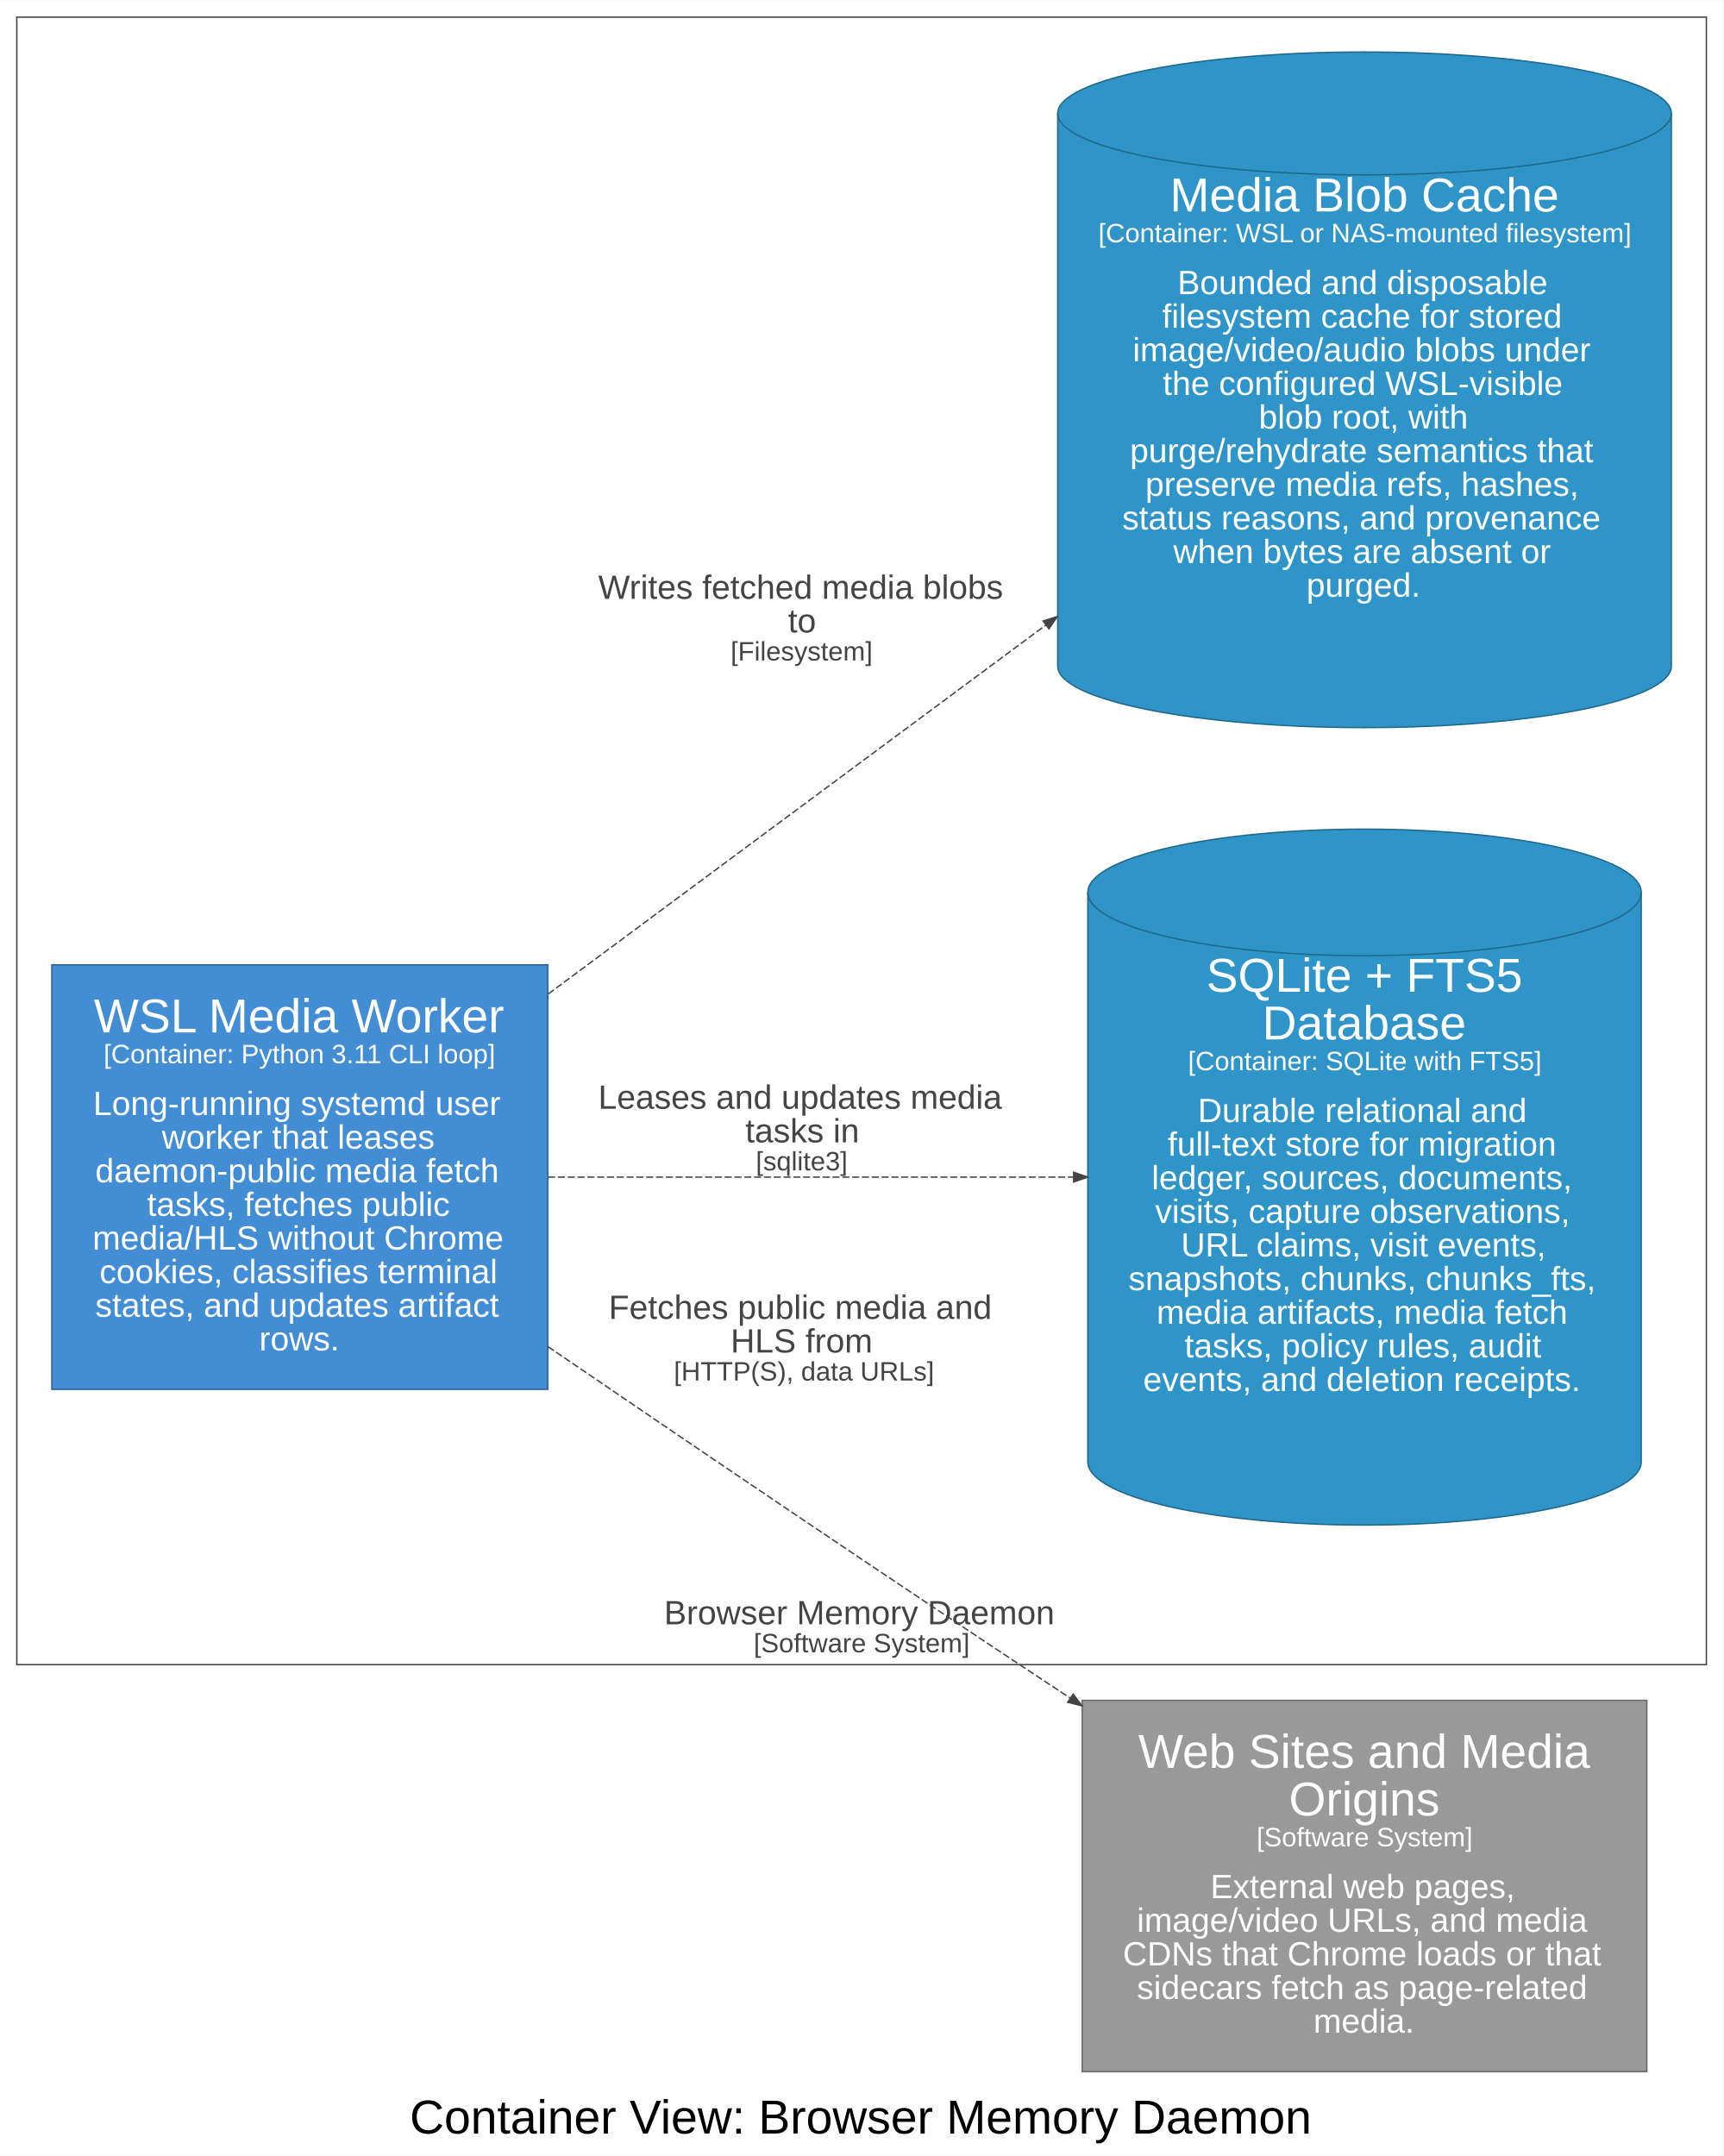
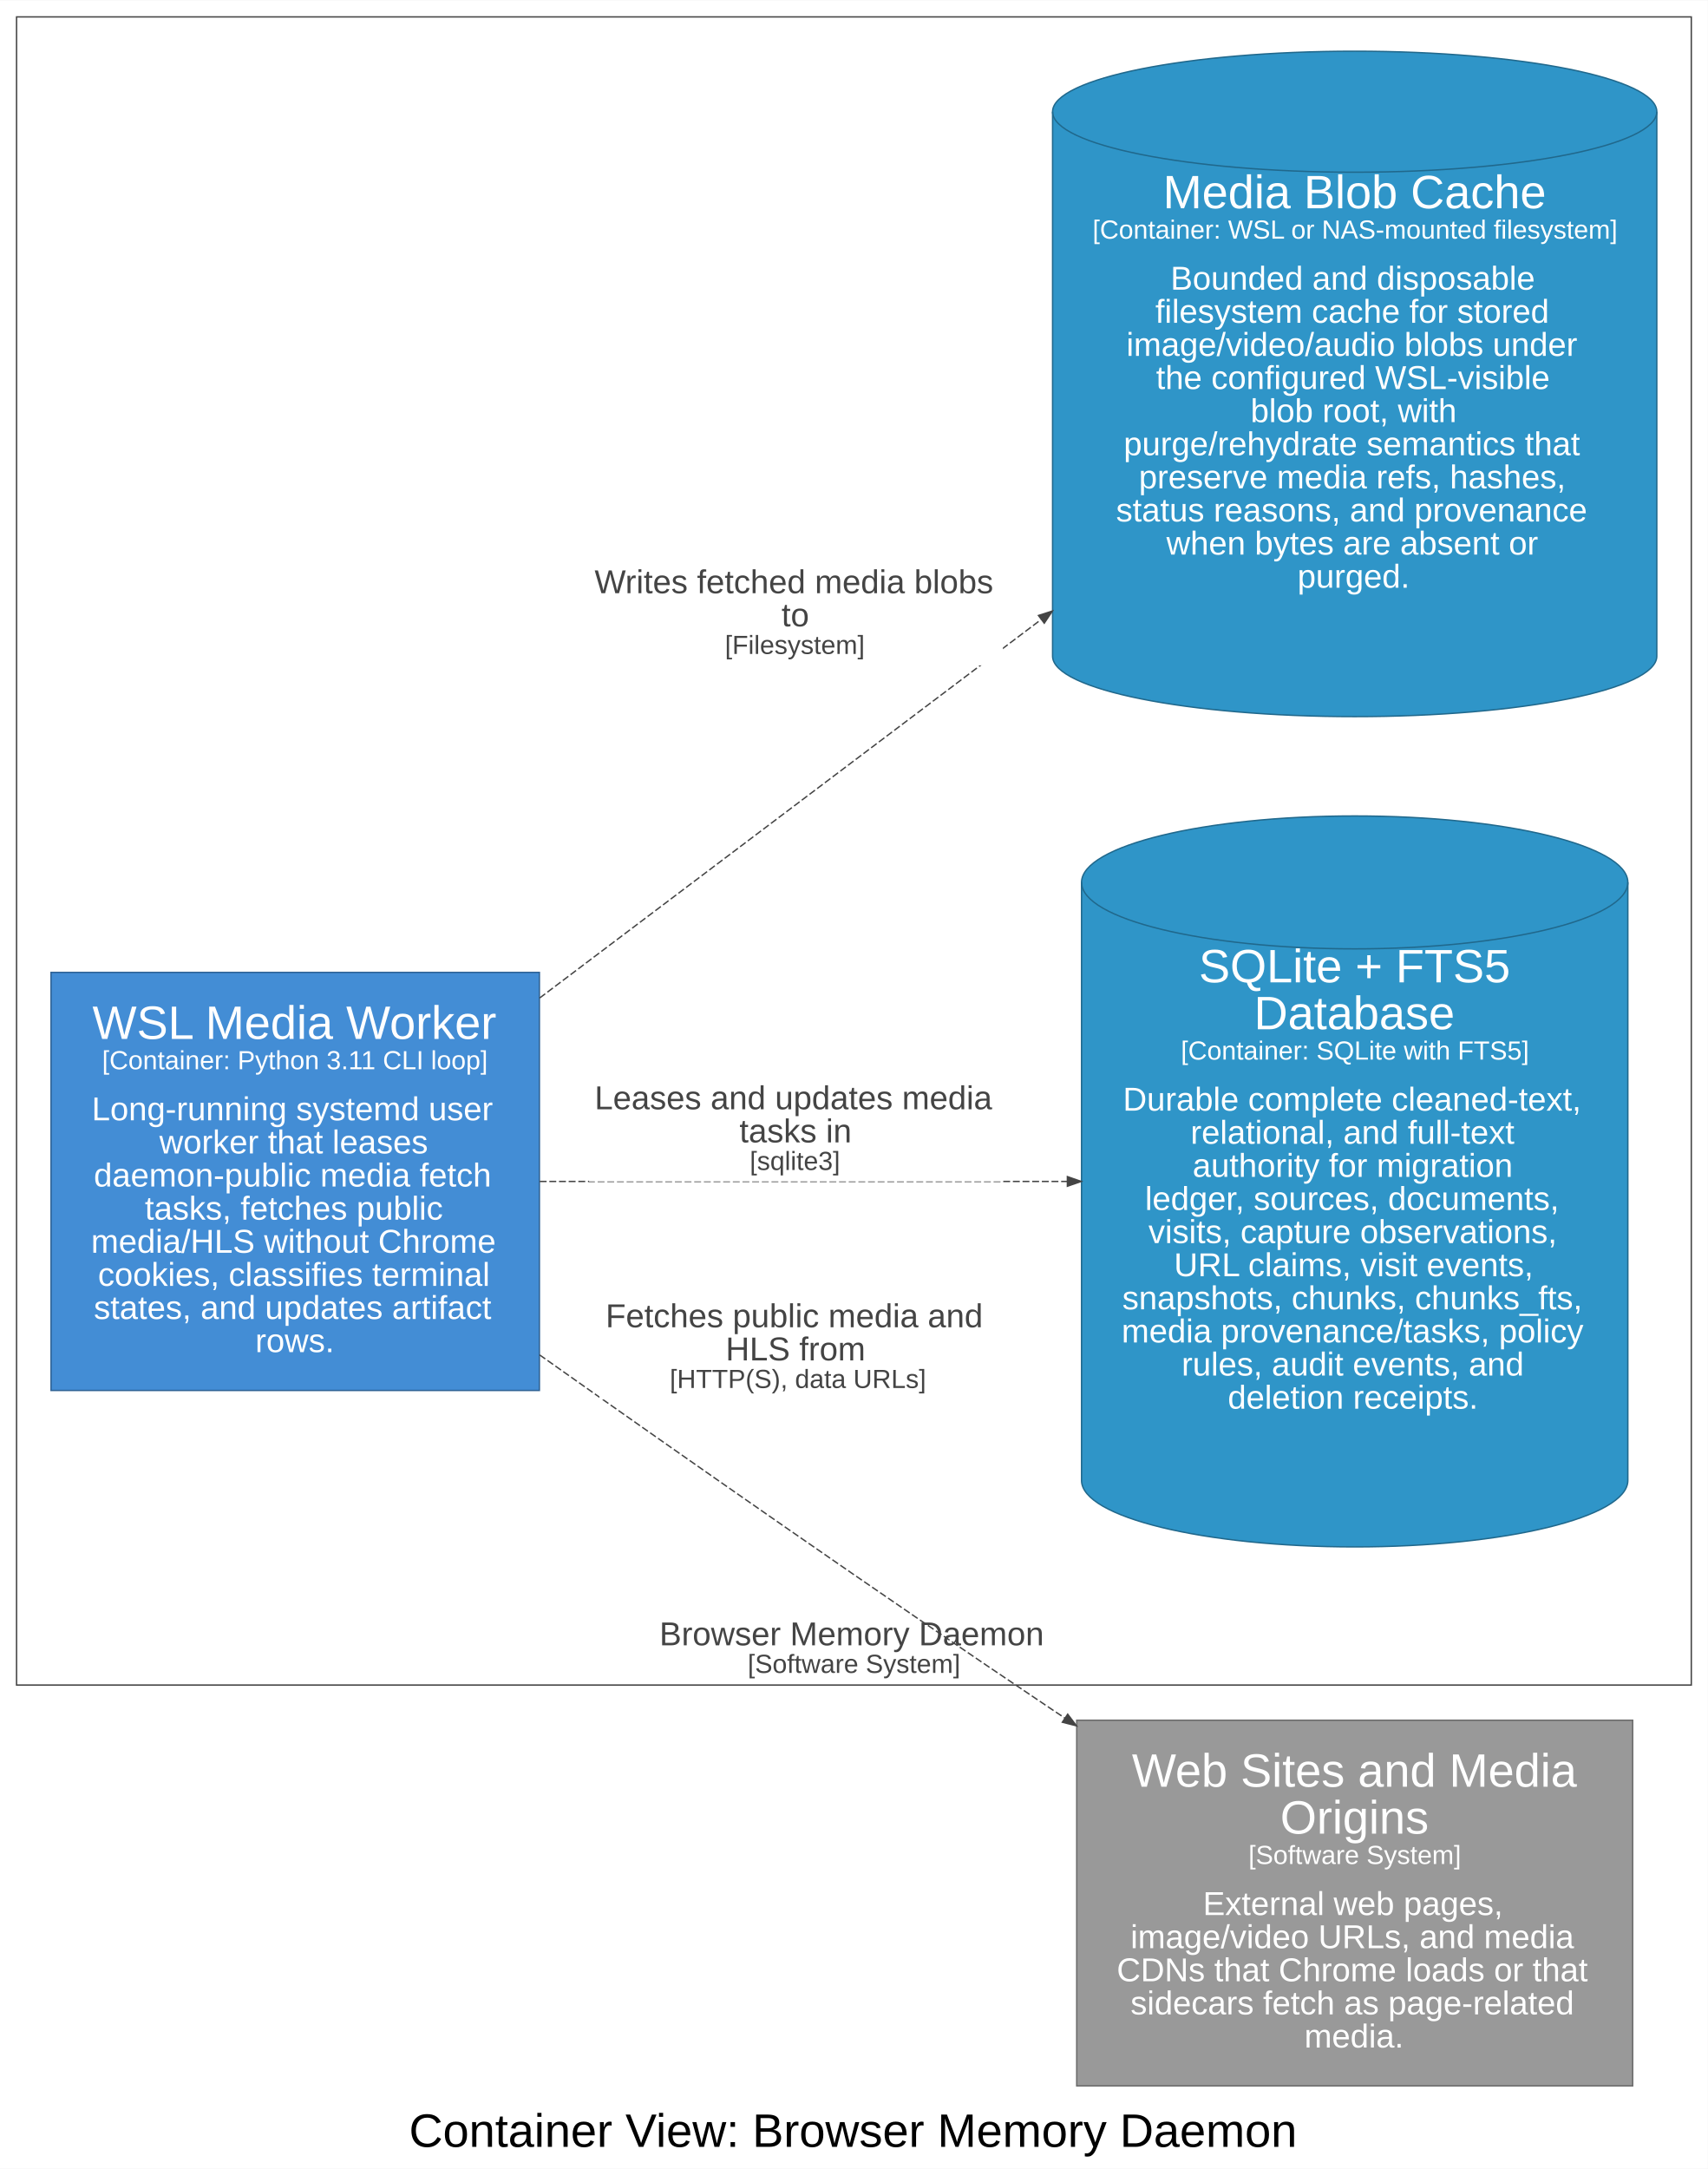
- <svg xmlns="http://www.w3.org/2000/svg" width="1230pt" height="1539pt" viewBox="0.00 0.00 1230.00 1538.50">
-   <g id="graph0" class="graph" transform="scale(1 1) rotate(0) translate(4 1534.5)">
-     <polygon fill="white" stroke="transparent" points="-4,4 -4,-1534.5 1226,-1534.5 1226,4 -4,4" />
-     <text text-anchor="start" x="288.5" y="-11.8" font-family="Arial" font-size="34.00">Container View: Browser Memory Daemon</text>
+ <svg xmlns="http://www.w3.org/2000/svg" width="1238pt" height="1572pt" viewBox="0.00 0.00 1238.00 1571.50">
+   <g id="graph0" class="graph" transform="scale(1 1) rotate(0) translate(4 1567.5)">
+     <polygon fill="white" stroke="transparent" points="-4,4 -4,-1567.5 1234,-1567.5 1234,4 -4,4" />
+     <text text-anchor="start" x="292.5" y="-11.8" font-family="Arial" font-size="34.00">Container View: Browser Memory Daemon</text>
    <g id="clust1" class="cluster">
-       <polygon fill="none" stroke="#444444" points="8,-346.5 8,-1522.5 1214,-1522.5 1214,-346.5 8,-346.5" />
-       <text text-anchor="start" x="470" y="-375.3" font-family="Arial" font-size="24.00" fill="#444444">Browser Memory Daemon</text>
-       <text text-anchor="start" x="534" y="-355.3" font-family="Arial" font-size="19.00" fill="#444444">[Software System]</text>
+       <polygon fill="none" stroke="#444444" points="8,-346.5 8,-1555.5 1222,-1555.5 1222,-346.5 8,-346.5" />
+       <text text-anchor="start" x="474" y="-375.3" font-family="Arial" font-size="24.00" fill="#444444">Browser Memory Daemon</text>
+       <text text-anchor="start" x="538" y="-355.3" font-family="Arial" font-size="19.00" fill="#444444">[Software System]</text>
    </g>
    <g id="3" class="node">
-       <polygon fill="#999999" stroke="#6b6b6b" points="1171.5,-321 768.5,-321 768.5,-56 1171.5,-56 1171.5,-321" />
-       <text text-anchor="start" x="808.5" y="-272.8" font-family="Arial" font-size="34.00" fill="#ffffff">Web Sites and Media</text>
-       <text text-anchor="start" x="916" y="-238.8" font-family="Arial" font-size="34.00" fill="#ffffff">Origins</text>
-       <text text-anchor="start" x="893" y="-216.8" font-family="Arial" font-size="19.00" fill="#ffffff">[Software System]</text>
-       <text text-anchor="start" x="860" y="-179.8" font-family="Arial" font-size="24.00" fill="#ffffff">External web pages,</text>
-       <text text-anchor="start" x="807.5" y="-155.8" font-family="Arial" font-size="24.00" fill="#ffffff">image/video URLs, and media</text>
-       <text text-anchor="start" x="797.5" y="-131.8" font-family="Arial" font-size="24.00" fill="#ffffff">CDNs that Chrome loads or that</text>
-       <text text-anchor="start" x="807.5" y="-107.8" font-family="Arial" font-size="24.00" fill="#ffffff">sidecars fetch as page-related</text>
-       <text text-anchor="start" x="933.5" y="-83.8" font-family="Arial" font-size="24.00" fill="#ffffff">media.</text>
+       <polygon fill="#999999" stroke="#6b6b6b" points="1179.5,-321 776.5,-321 776.5,-56 1179.5,-56 1179.5,-321" />
+       <text text-anchor="start" x="816.5" y="-272.8" font-family="Arial" font-size="34.00" fill="#ffffff">Web Sites and Media</text>
+       <text text-anchor="start" x="924" y="-238.8" font-family="Arial" font-size="34.00" fill="#ffffff">Origins</text>
+       <text text-anchor="start" x="901" y="-216.8" font-family="Arial" font-size="19.00" fill="#ffffff">[Software System]</text>
+       <text text-anchor="start" x="868" y="-179.8" font-family="Arial" font-size="24.00" fill="#ffffff">External web pages,</text>
+       <text text-anchor="start" x="815.5" y="-155.8" font-family="Arial" font-size="24.00" fill="#ffffff">image/video URLs, and media</text>
+       <text text-anchor="start" x="805.5" y="-131.8" font-family="Arial" font-size="24.00" fill="#ffffff">CDNs that Chrome loads or that</text>
+       <text text-anchor="start" x="815.5" y="-107.8" font-family="Arial" font-size="24.00" fill="#ffffff">sidecars fetch as page-related</text>
+       <text text-anchor="start" x="941.5" y="-83.8" font-family="Arial" font-size="24.00" fill="#ffffff">media.</text>
    </g>
-     <g id="25" class="node">
-       <polygon fill="#438dd5" stroke="#2e6295" points="387,-846 33,-846 33,-543 387,-543 387,-846" />
-       <text text-anchor="start" x="63" y="-797.8" font-family="Arial" font-size="34.00" fill="#ffffff">WSL Media Worker</text>
-       <text text-anchor="start" x="70" y="-775.8" font-family="Arial" font-size="19.00" fill="#ffffff">[Container: Python 3.11 CLI loop]</text>
-       <text text-anchor="start" x="62.5" y="-738.8" font-family="Arial" font-size="24.00" fill="#ffffff">Long-running systemd user</text>
-       <text text-anchor="start" x="111.5" y="-714.8" font-family="Arial" font-size="24.00" fill="#ffffff">worker that leases</text>
-       <text text-anchor="start" x="64" y="-690.8" font-family="Arial" font-size="24.00" fill="#ffffff">daemon-public media fetch</text>
-       <text text-anchor="start" x="101" y="-666.8" font-family="Arial" font-size="24.00" fill="#ffffff">tasks, fetches public</text>
-       <text text-anchor="start" x="62" y="-642.8" font-family="Arial" font-size="24.00" fill="#ffffff">media/HLS without Chrome</text>
-       <text text-anchor="start" x="67" y="-618.8" font-family="Arial" font-size="24.00" fill="#ffffff">cookies, classifies terminal</text>
-       <text text-anchor="start" x="64" y="-594.8" font-family="Arial" font-size="24.00" fill="#ffffff">states, and updates artifact</text>
-       <text text-anchor="start" x="181" y="-570.8" font-family="Arial" font-size="24.00" fill="#ffffff">rows.</text>
+     <g id="26" class="node">
+       <polygon fill="#438dd5" stroke="#2e6295" points="387,-863 33,-863 33,-560 387,-560 387,-863" />
+       <text text-anchor="start" x="63" y="-814.8" font-family="Arial" font-size="34.00" fill="#ffffff">WSL Media Worker</text>
+       <text text-anchor="start" x="70" y="-792.8" font-family="Arial" font-size="19.00" fill="#ffffff">[Container: Python 3.11 CLI loop]</text>
+       <text text-anchor="start" x="62.5" y="-755.8" font-family="Arial" font-size="24.00" fill="#ffffff">Long-running systemd user</text>
+       <text text-anchor="start" x="111.5" y="-731.8" font-family="Arial" font-size="24.00" fill="#ffffff">worker that leases</text>
+       <text text-anchor="start" x="64" y="-707.8" font-family="Arial" font-size="24.00" fill="#ffffff">daemon-public media fetch</text>
+       <text text-anchor="start" x="101" y="-683.8" font-family="Arial" font-size="24.00" fill="#ffffff">tasks, fetches public</text>
+       <text text-anchor="start" x="62" y="-659.8" font-family="Arial" font-size="24.00" fill="#ffffff">media/HLS without Chrome</text>
+       <text text-anchor="start" x="67" y="-635.8" font-family="Arial" font-size="24.00" fill="#ffffff">cookies, classifies terminal</text>
+       <text text-anchor="start" x="64" y="-611.8" font-family="Arial" font-size="24.00" fill="#ffffff">states, and updates artifact</text>
+       <text text-anchor="start" x="181" y="-587.8" font-family="Arial" font-size="24.00" fill="#ffffff">rows.</text>
+     </g>
+     <g id="49" class="edge">
+       <path fill="none" stroke="#444444" stroke-dasharray="5,2" d="M387.17,-585.76C494.03,-510.15 633.53,-412.59 759,-328.5 761.94,-326.53 764.9,-324.55 767.89,-322.56" />
+       <polygon fill="#444444" stroke="#444444" points="769.96,-325.39 776.35,-316.94 766.08,-319.56 769.96,-325.39" />
+       <polygon fill="white" stroke="transparent" points="430.5,-553.5 430.5,-628.5 715.5,-628.5 715.5,-553.5 430.5,-553.5" />
+       <text text-anchor="start" x="435" y="-605.8" font-family="Arial" font-size="24.00" fill="#444444">Fetches public media and</text>
+       <text text-anchor="start" x="522" y="-581.8" font-family="Arial" font-size="24.00" fill="#444444">HLS from</text>
+       <text text-anchor="start" x="481.5" y="-561.8" font-family="Arial" font-size="19.00" fill="#444444">[HTTP(S), data URLs]</text>
+     </g>
+     <g id="29" class="node">
+       <path fill="#2f95c8" stroke="#20688c" d="M1176,-928.22C1176,-954.79 1087.25,-976.38 978,-976.38 868.75,-976.38 780,-954.79 780,-928.22 780,-928.22 780,-494.78 780,-494.78 780,-468.21 868.75,-446.62 978,-446.62 1087.25,-446.62 1176,-468.21 1176,-494.78 1176,-494.78 1176,-928.22 1176,-928.22" />
+       <path fill="none" stroke="#20688c" d="M1176,-928.22C1176,-901.64 1087.25,-880.06 978,-880.06 868.75,-880.06 780,-901.64 780,-928.22" />
+       <text text-anchor="start" x="865" y="-855.8" font-family="Arial" font-size="34.00" fill="#ffffff">SQLite + FTS5</text>
+       <text text-anchor="start" x="905" y="-821.8" font-family="Arial" font-size="34.00" fill="#ffffff">Database</text>
+       <text text-anchor="start" x="852" y="-799.8" font-family="Arial" font-size="19.00" fill="#ffffff">[Container: SQLite with FTS5]</text>
+       <text text-anchor="start" x="810" y="-762.8" font-family="Arial" font-size="24.00" fill="#ffffff">Durable complete cleaned-text,</text>
+       <text text-anchor="start" x="859" y="-738.8" font-family="Arial" font-size="24.00" fill="#ffffff">relational, and full-text</text>
+       <text text-anchor="start" x="860.5" y="-714.8" font-family="Arial" font-size="24.00" fill="#ffffff">authority for migration</text>
+       <text text-anchor="start" x="826" y="-690.8" font-family="Arial" font-size="24.00" fill="#ffffff">ledger, sources, documents,</text>
+       <text text-anchor="start" x="828.5" y="-666.8" font-family="Arial" font-size="24.00" fill="#ffffff">visits, capture observations,</text>
+       <text text-anchor="start" x="847" y="-642.8" font-family="Arial" font-size="24.00" fill="#ffffff">URL claims, visit events,</text>
+       <text text-anchor="start" x="809.5" y="-618.8" font-family="Arial" font-size="24.00" fill="#ffffff">snapshots, chunks, chunks_fts,</text>
+       <text text-anchor="start" x="809" y="-594.8" font-family="Arial" font-size="24.00" fill="#ffffff">media provenance/tasks, policy</text>
+       <text text-anchor="start" x="852.5" y="-570.8" font-family="Arial" font-size="24.00" fill="#ffffff">rules, audit events, and</text>
+       <text text-anchor="start" x="886" y="-546.8" font-family="Arial" font-size="24.00" fill="#ffffff">deletion receipts.</text>
    </g>
    <g id="48" class="edge">
-       <path fill="none" stroke="#444444" stroke-dasharray="5,2" d="M387.19,-573.47C492.36,-501.63 628.82,-409.12 751,-328.5 753.95,-326.55 756.93,-324.59 759.93,-322.62" />
-       <polygon fill="#444444" stroke="#444444" points="761.98,-325.46 768.42,-317.05 758.14,-319.61 761.98,-325.46" />
-       <text text-anchor="start" x="430.5" y="-593.3" font-family="Arial" font-size="24.00" fill="#444444">Fetches public media and</text>
-       <text text-anchor="start" x="517.5" y="-569.3" font-family="Arial" font-size="24.00" fill="#444444">HLS from</text>
-       <text text-anchor="start" x="477" y="-549.3" font-family="Arial" font-size="19.00" fill="#444444">[HTTP(S), data URLs]</text>
+       <path fill="none" stroke="#444444" stroke-dasharray="5,2" d="M387.22,-711.5C501.19,-711.5 650.06,-711.5 769.71,-711.5" />
+       <polygon fill="#444444" stroke="#444444" points="769.73,-715 779.73,-711.5 769.73,-708 769.73,-715" />
+       <polygon fill="white" stroke="transparent" points="423,-711.5 423,-786.5 723,-786.5 723,-711.5 423,-711.5" />
+       <text text-anchor="start" x="427" y="-763.8" font-family="Arial" font-size="24.00" fill="#444444">Leases and updates media</text>
+       <text text-anchor="start" x="532" y="-739.8" font-family="Arial" font-size="24.00" fill="#444444">tasks in</text>
+       <text text-anchor="start" x="539.5" y="-719.8" font-family="Arial" font-size="19.00" fill="#444444">[sqlite3]</text>
    </g>
-     <g id="28" class="node">
-       <path fill="#2f95c8" stroke="#20688c" d="M1167.5,-897.72C1167.5,-922.63 1078.98,-942.88 970,-942.88 861.02,-942.88 772.5,-922.63 772.5,-897.72 772.5,-897.72 772.5,-491.28 772.5,-491.28 772.5,-466.37 861.02,-446.12 970,-446.12 1078.98,-446.12 1167.5,-466.37 1167.5,-491.28 1167.5,-491.28 1167.5,-897.72 1167.5,-897.72" />
-       <path fill="none" stroke="#20688c" d="M1167.5,-897.72C1167.5,-872.8 1078.98,-852.56 970,-852.56 861.02,-852.56 772.5,-872.8 772.5,-897.72" />
-       <text text-anchor="start" x="857" y="-826.8" font-family="Arial" font-size="34.00" fill="#ffffff">SQLite + FTS5</text>
-       <text text-anchor="start" x="897" y="-792.8" font-family="Arial" font-size="34.00" fill="#ffffff">Database</text>
-       <text text-anchor="start" x="844" y="-770.8" font-family="Arial" font-size="19.00" fill="#ffffff">[Container: SQLite with FTS5]</text>
-       <text text-anchor="start" x="851" y="-733.8" font-family="Arial" font-size="24.00" fill="#ffffff">Durable relational and</text>
-       <text text-anchor="start" x="829.5" y="-709.8" font-family="Arial" font-size="24.00" fill="#ffffff">full-text store for migration</text>
-       <text text-anchor="start" x="818" y="-685.8" font-family="Arial" font-size="24.00" fill="#ffffff">ledger, sources, documents,</text>
-       <text text-anchor="start" x="820.5" y="-661.8" font-family="Arial" font-size="24.00" fill="#ffffff">visits, capture observations,</text>
-       <text text-anchor="start" x="839" y="-637.8" font-family="Arial" font-size="24.00" fill="#ffffff">URL claims, visit events,</text>
-       <text text-anchor="start" x="801.5" y="-613.8" font-family="Arial" font-size="24.00" fill="#ffffff">snapshots, chunks, chunks_fts,</text>
-       <text text-anchor="start" x="821.5" y="-589.8" font-family="Arial" font-size="24.00" fill="#ffffff">media artifacts, media fetch</text>
-       <text text-anchor="start" x="841.5" y="-565.8" font-family="Arial" font-size="24.00" fill="#ffffff">tasks, policy rules, audit</text>
-       <text text-anchor="start" x="812" y="-541.8" font-family="Arial" font-size="24.00" fill="#ffffff">events, and deletion receipts.</text>
+     <g id="31" class="node">
+       <path fill="#2f95c8" stroke="#20688c" d="M1197,-1486.78C1197,-1510.97 1098.84,-1530.63 978,-1530.63 857.16,-1530.63 759,-1510.97 759,-1486.78 759,-1486.78 759,-1092.22 759,-1092.22 759,-1068.03 857.16,-1048.37 978,-1048.37 1098.84,-1048.37 1197,-1068.03 1197,-1092.22 1197,-1092.22 1197,-1486.78 1197,-1486.78" />
+       <path fill="none" stroke="#20688c" d="M1197,-1486.78C1197,-1462.59 1098.84,-1442.94 978,-1442.94 857.16,-1442.94 759,-1462.59 759,-1486.78" />
+       <text text-anchor="start" x="839" y="-1416.8" font-family="Arial" font-size="34.00" fill="#ffffff">Media Blob Cache</text>
+       <text text-anchor="start" x="788" y="-1394.8" font-family="Arial" font-size="19.00" fill="#ffffff">[Container: WSL or NAS-mounted filesystem]</text>
+       <text text-anchor="start" x="844.5" y="-1357.8" font-family="Arial" font-size="24.00" fill="#ffffff">Bounded and disposable</text>
+       <text text-anchor="start" x="833.5" y="-1333.8" font-family="Arial" font-size="24.00" fill="#ffffff">filesystem cache for stored</text>
+       <text text-anchor="start" x="812.5" y="-1309.8" font-family="Arial" font-size="24.00" fill="#ffffff">image/video/audio blobs under</text>
+       <text text-anchor="start" x="834" y="-1285.8" font-family="Arial" font-size="24.00" fill="#ffffff">the configured WSL-visible</text>
+       <text text-anchor="start" x="902.5" y="-1261.8" font-family="Arial" font-size="24.00" fill="#ffffff">blob root, with</text>
+       <text text-anchor="start" x="810.5" y="-1237.8" font-family="Arial" font-size="24.00" fill="#ffffff">purge/rehydrate semantics that</text>
+       <text text-anchor="start" x="821.5" y="-1213.8" font-family="Arial" font-size="24.00" fill="#ffffff">preserve media refs, hashes,</text>
+       <text text-anchor="start" x="805" y="-1189.8" font-family="Arial" font-size="24.00" fill="#ffffff">status reasons, and provenance</text>
+       <text text-anchor="start" x="841.5" y="-1165.8" font-family="Arial" font-size="24.00" fill="#ffffff">when bytes are absent or</text>
+       <text text-anchor="start" x="936.5" y="-1141.8" font-family="Arial" font-size="24.00" fill="#ffffff">purged.</text>
    </g>
-     <g id="47" class="edge">
-       <path fill="none" stroke="#444444" stroke-dasharray="5,2" d="M387.28,-694.5C499.28,-694.5 644.73,-694.5 762.18,-694.5" />
-       <polygon fill="#444444" stroke="#444444" points="762.37,-698 772.37,-694.5 762.37,-691 762.37,-698" />
-       <text text-anchor="start" x="423" y="-743.3" font-family="Arial" font-size="24.00" fill="#444444">Leases and updates media</text>
-       <text text-anchor="start" x="528" y="-719.3" font-family="Arial" font-size="24.00" fill="#444444">tasks in</text>
-       <text text-anchor="start" x="535.5" y="-699.3" font-family="Arial" font-size="19.00" fill="#444444">[sqlite3]</text>
-     </g>
-     <g id="30" class="node">
-       <path fill="#2f95c8" stroke="#20688c" d="M1189,-1453.78C1189,-1477.97 1090.84,-1497.63 970,-1497.63 849.16,-1497.63 751,-1477.97 751,-1453.78 751,-1453.78 751,-1059.22 751,-1059.22 751,-1035.03 849.16,-1015.37 970,-1015.37 1090.84,-1015.37 1189,-1035.03 1189,-1059.22 1189,-1059.22 1189,-1453.78 1189,-1453.78" />
-       <path fill="none" stroke="#20688c" d="M1189,-1453.78C1189,-1429.59 1090.84,-1409.94 970,-1409.94 849.16,-1409.94 751,-1429.59 751,-1453.78" />
-       <text text-anchor="start" x="831" y="-1383.8" font-family="Arial" font-size="34.00" fill="#ffffff">Media Blob Cache</text>
-       <text text-anchor="start" x="780" y="-1361.8" font-family="Arial" font-size="19.00" fill="#ffffff">[Container: WSL or NAS-mounted filesystem]</text>
-       <text text-anchor="start" x="836.5" y="-1324.8" font-family="Arial" font-size="24.00" fill="#ffffff">Bounded and disposable</text>
-       <text text-anchor="start" x="825.5" y="-1300.8" font-family="Arial" font-size="24.00" fill="#ffffff">filesystem cache for stored</text>
-       <text text-anchor="start" x="804.5" y="-1276.8" font-family="Arial" font-size="24.00" fill="#ffffff">image/video/audio blobs under</text>
-       <text text-anchor="start" x="826" y="-1252.8" font-family="Arial" font-size="24.00" fill="#ffffff">the configured WSL-visible</text>
-       <text text-anchor="start" x="894.5" y="-1228.8" font-family="Arial" font-size="24.00" fill="#ffffff">blob root, with</text>
-       <text text-anchor="start" x="802.5" y="-1204.8" font-family="Arial" font-size="24.00" fill="#ffffff">purge/rehydrate semantics that</text>
-       <text text-anchor="start" x="813.5" y="-1180.8" font-family="Arial" font-size="24.00" fill="#ffffff">preserve media refs, hashes,</text>
-       <text text-anchor="start" x="797" y="-1156.8" font-family="Arial" font-size="24.00" fill="#ffffff">status reasons, and provenance</text>
-       <text text-anchor="start" x="833.5" y="-1132.8" font-family="Arial" font-size="24.00" fill="#ffffff">when bytes are absent or</text>
-       <text text-anchor="start" x="928.5" y="-1108.8" font-family="Arial" font-size="24.00" fill="#ffffff">purged.</text>
-     </g>
-     <g id="49" class="edge">
-       <path fill="none" stroke="#444444" stroke-dasharray="5,2" d="M387.28,-825.2C493.11,-903.66 628.82,-1004.28 742.54,-1088.59" />
-       <polygon fill="#444444" stroke="#444444" points="740.57,-1091.49 750.68,-1094.64 744.74,-1085.87 740.57,-1091.49" />
-       <text text-anchor="start" x="423" y="-1107.3" font-family="Arial" font-size="24.00" fill="#444444">Writes fetched media blobs</text>
-       <text text-anchor="start" x="558.5" y="-1083.3" font-family="Arial" font-size="24.00" fill="#444444">to</text>
-       <text text-anchor="start" x="517.5" y="-1063.3" font-family="Arial" font-size="19.00" fill="#444444">[Filesystem]</text>
+     <g id="50" class="edge">
+       <path fill="none" stroke="#444444" stroke-dasharray="5,2" d="M387.22,-844.47C495.18,-925.93 634.45,-1031.02 750.54,-1118.62" />
+       <polygon fill="#444444" stroke="#444444" points="748.76,-1121.67 758.86,-1124.89 752.98,-1116.08 748.76,-1121.67" />
+       <polygon fill="white" stroke="transparent" points="423,-1085.5 423,-1160.5 723,-1160.5 723,-1085.5 423,-1085.5" />
+       <text text-anchor="start" x="427" y="-1137.8" font-family="Arial" font-size="24.00" fill="#444444">Writes fetched media blobs</text>
+       <text text-anchor="start" x="562.5" y="-1113.8" font-family="Arial" font-size="24.00" fill="#444444">to</text>
+       <text text-anchor="start" x="521.5" y="-1093.8" font-family="Arial" font-size="19.00" fill="#444444">[Filesystem]</text>
    </g>
  </g>
</svg>
